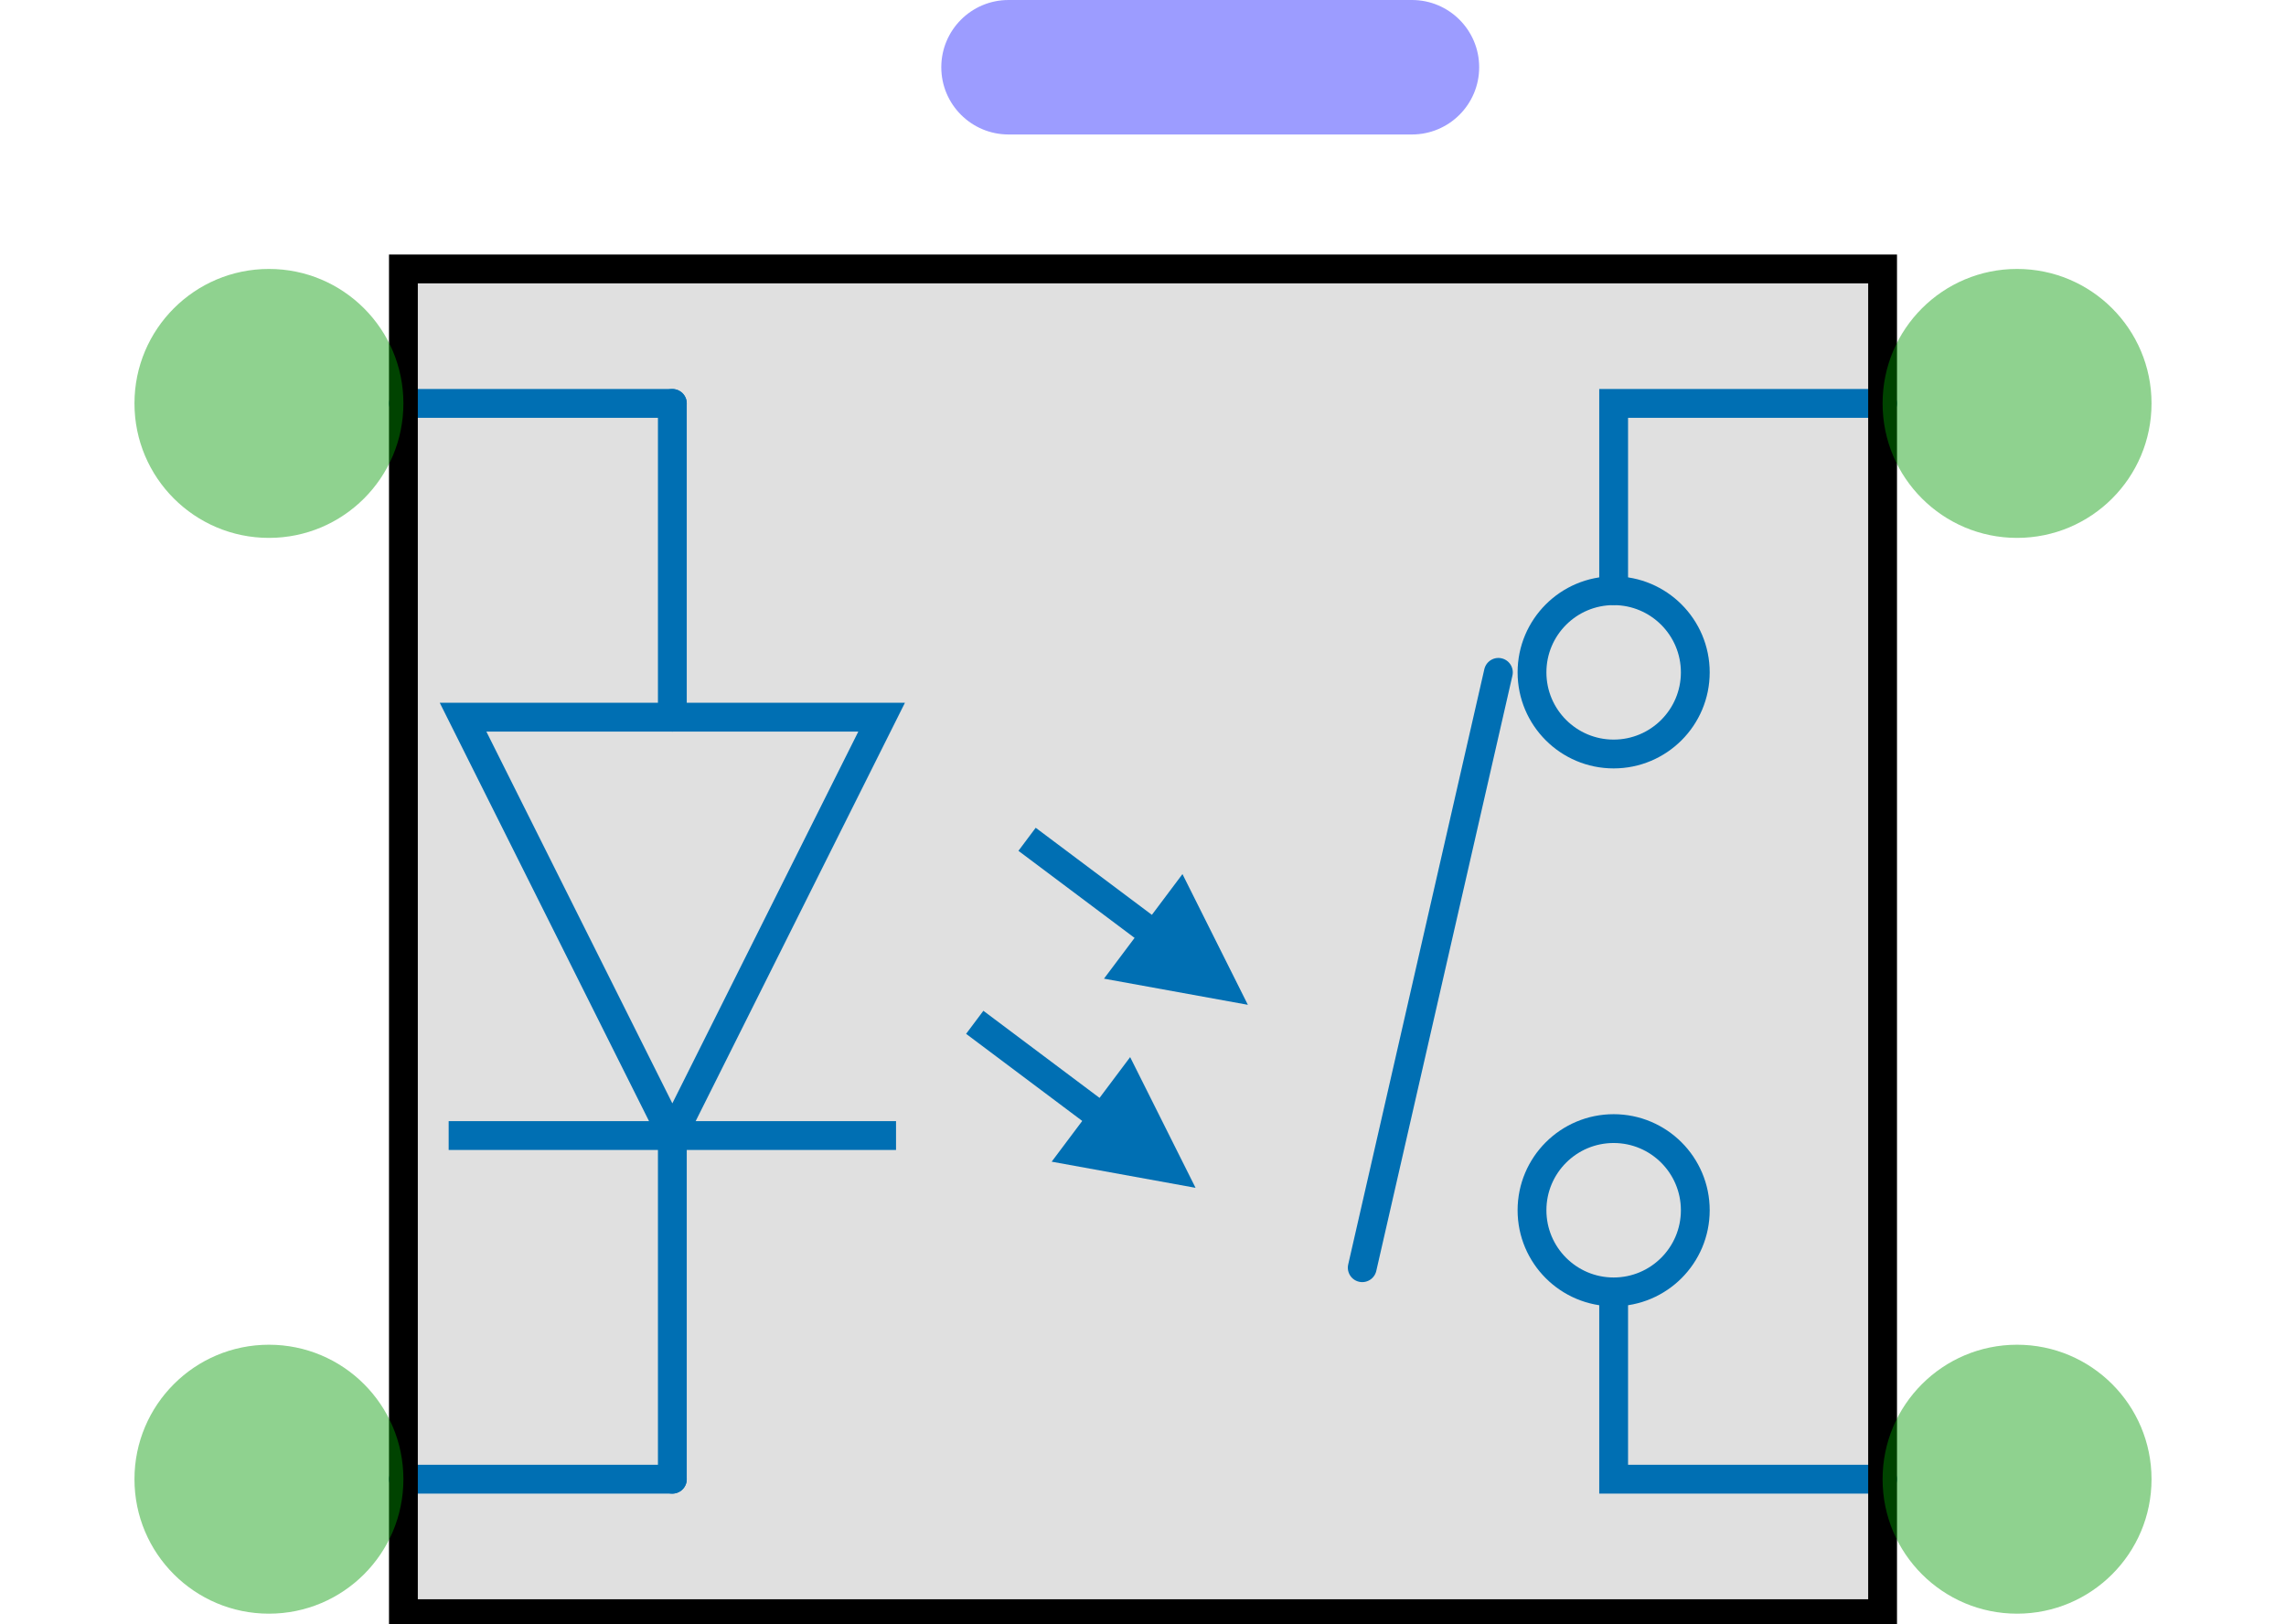
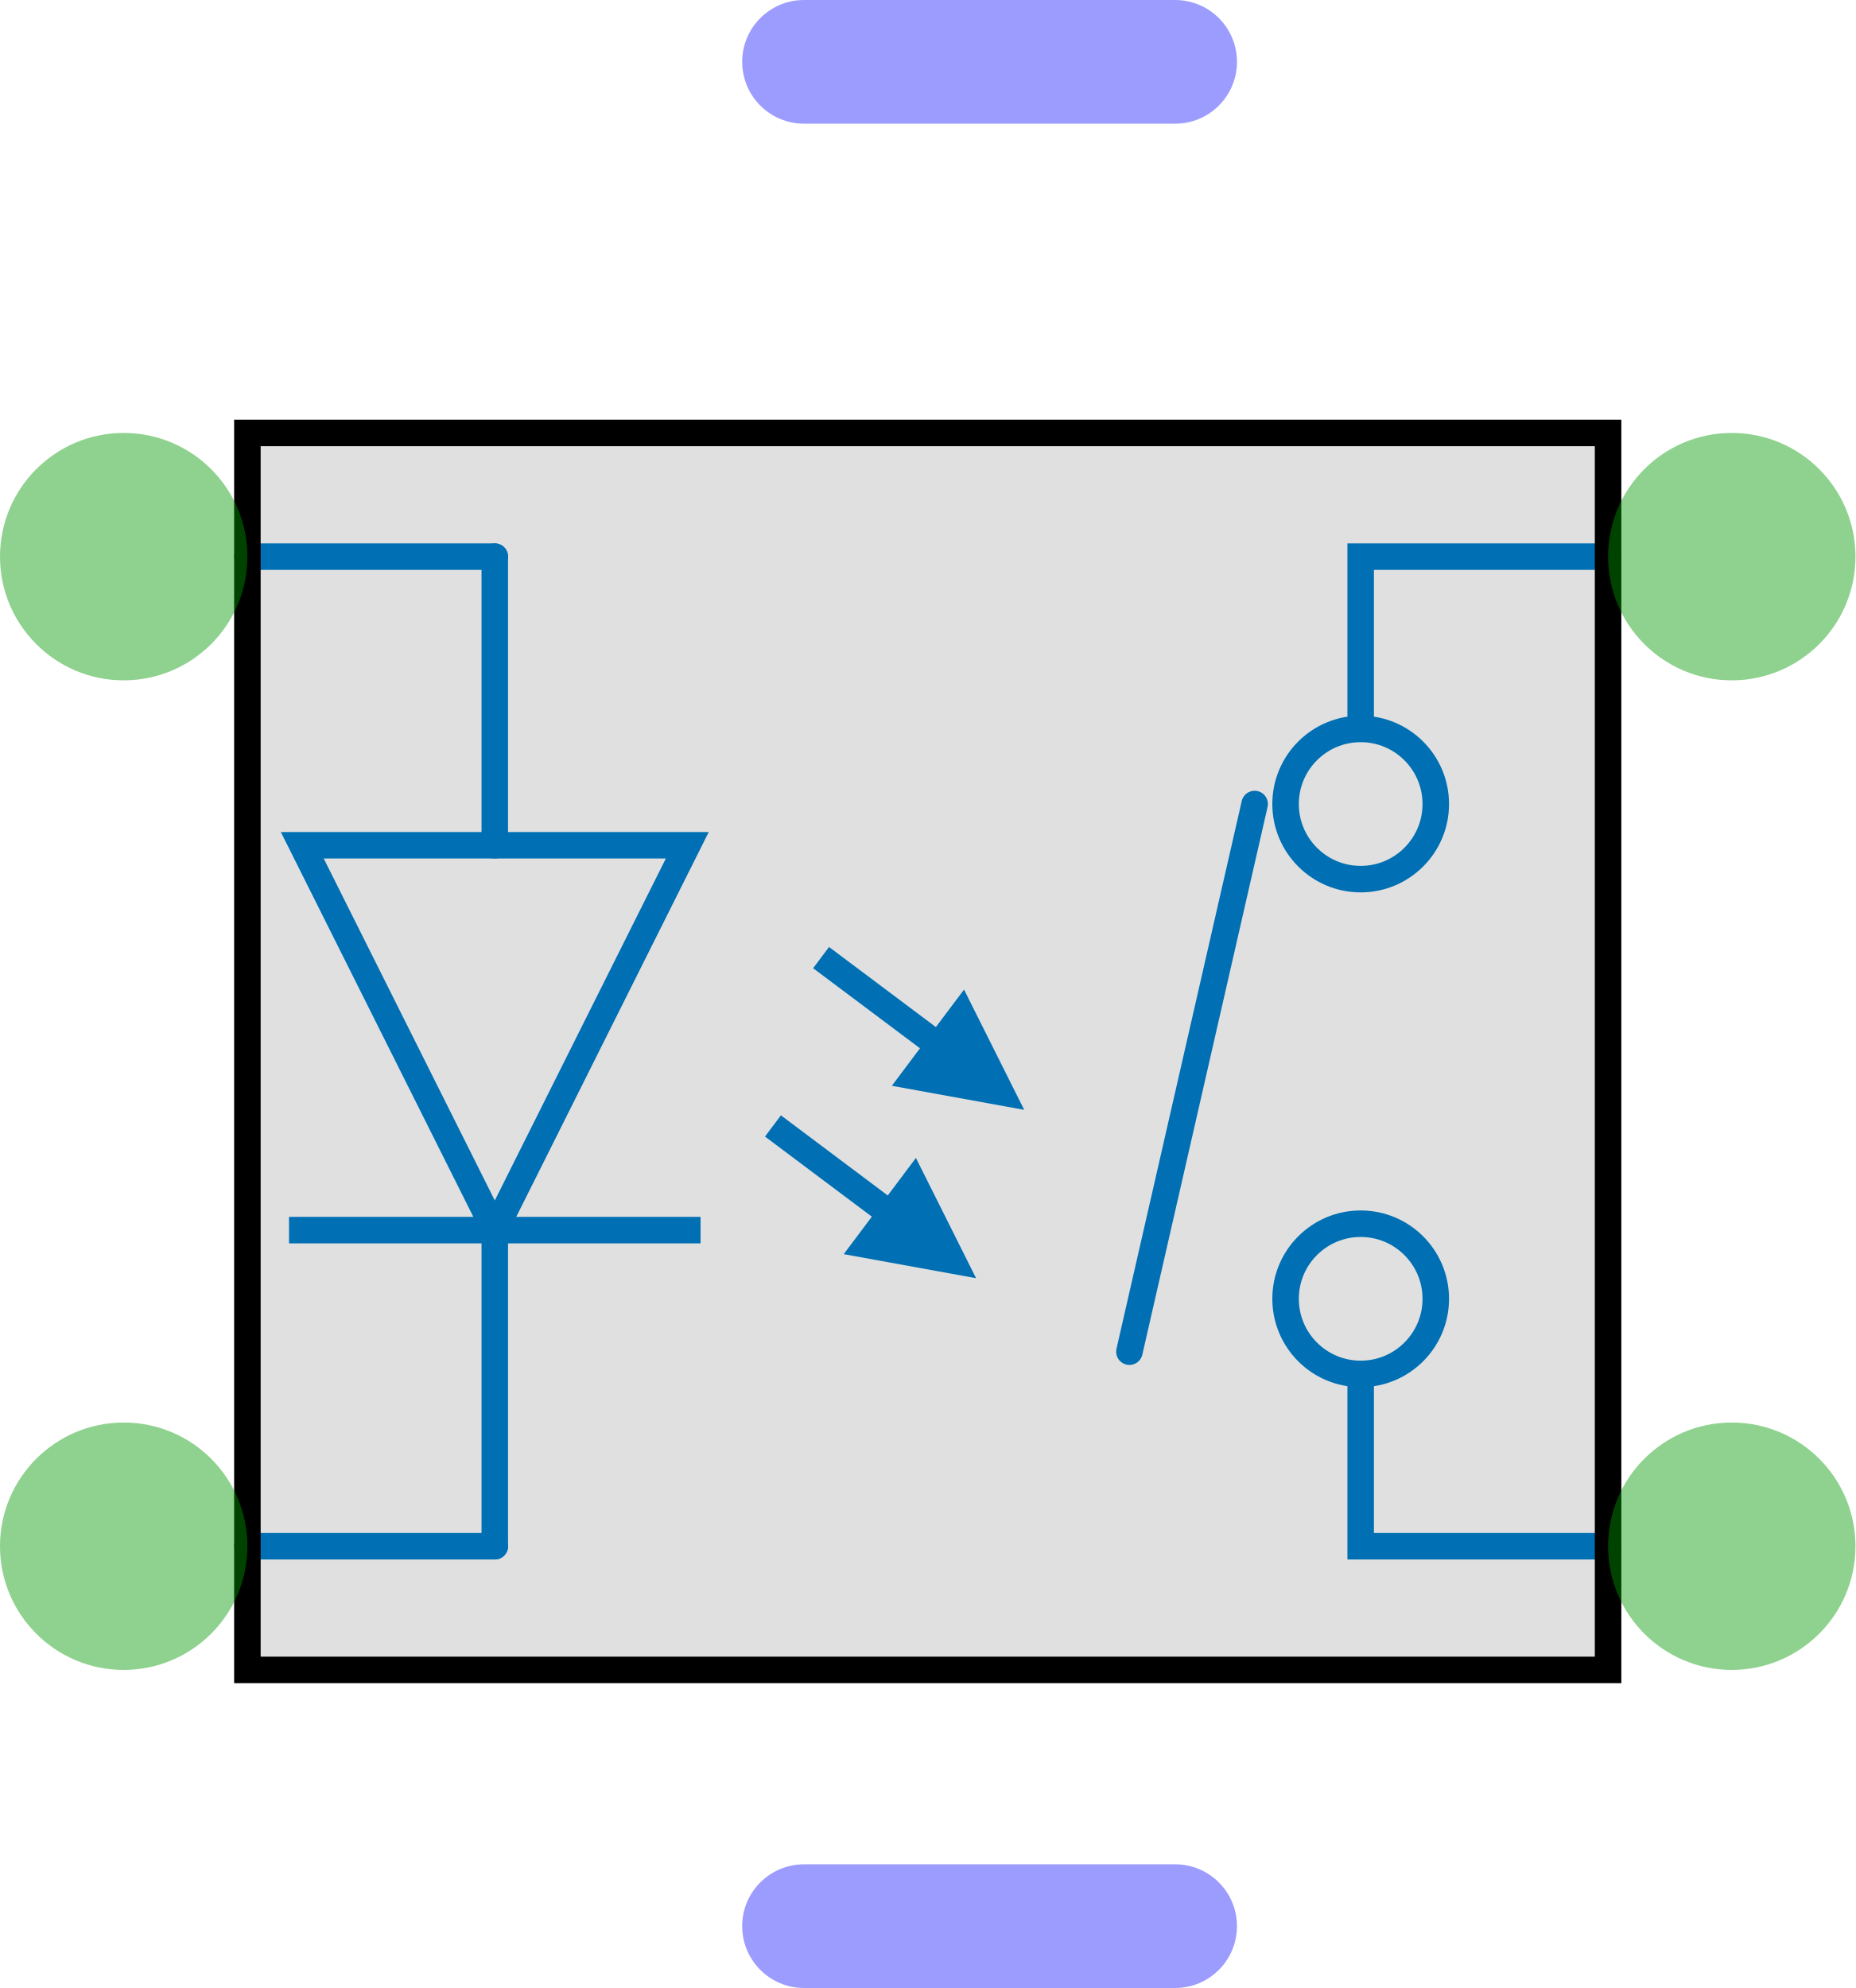
- <svg xmlns="http://www.w3.org/2000/svg" id="svg1772" version="1.1" viewBox="0 0 119 84.5" height="84.5" width="119">
+ <svg xmlns="http://www.w3.org/2000/svg" id="svg1772" version="1.1" viewBox="0 0 105 112.5" height="112.5" width="105">
  <defs id="defs1766" />
-   <g transform="translate(-28,28)" id="layer1">
+   <g transform="translate(-35,38.5)" id="layer1">
    <g transform="matrix(1,0,0,-1,-837.25,122.4166)" id="g3959">
      <rect transform="scale(1,-1)" y="-136.417" x="886.25" height="70" width="77" id="rect1010" style="color:#000000;clip-rule:nonzero;display:inline;overflow:visible;visibility:visible;opacity:1;isolation:auto;color-interpolation:sRGB;color-interpolation-filters:linearRGB;fill:#e0e0e0;fill-opacity:1;fill-rule:nonzero;stroke:#000000;stroke-width:1;stroke-linecap:square;stroke-linejoin:miter;stroke-miterlimit:10;stroke-dasharray:none;stroke-dashoffset:0;stroke-opacity:1;marker:none;color-rendering:auto;image-rendering:auto;shape-rendering:auto;text-rendering:auto;enable-background:accumulate" />
      <g transform="translate(907.25,-399)" id="g3912" style="stroke:#006fb3;stroke-opacity:1">
-         <path style="fill:none;stroke:#006fb3;stroke-width:1.5;stroke-linecap:round;stroke-linejoin:miter;stroke-miterlimit:4;stroke-dasharray:none;stroke-opacity:1" d="m 56,528.417 -14,0 v -9.739" id="path3908" />
+         <path style="fill:none;stroke:#006fb3;stroke-width:1.5;stroke-linecap:round;stroke-linejoin:miter;stroke-miterlimit:4;stroke-dasharray:none;stroke-opacity:1" d="M 56,528.417 H 42 v -9.739" id="path3908" />
        <circle style="opacity:1;fill:none;fill-opacity:1;fill-rule:nonzero;stroke:#006fb3;stroke-width:1.5;stroke-linecap:round;stroke-linejoin:round;stroke-miterlimit:4;stroke-dasharray:none;stroke-dashoffset:0;stroke-opacity:1" id="circle3910" cx="42" cy="514.417" r="4.25" />
      </g>
      <path id="path3935" d="M 943.25,115.417 936.163,84.426" style="opacity:1;fill:none;fill-opacity:1;fill-rule:nonzero;stroke:#006fb3;stroke-width:1.5;stroke-linecap:round;stroke-linejoin:miter;stroke-miterlimit:4;stroke-dasharray:none;stroke-dashoffset:0;stroke-opacity:1" />
-       <g style="fill:none;stroke-width:1.928;stroke-miterlimit:4;stroke-dasharray:none;stroke:#006fb3;stroke-opacity:1" transform="matrix(0,-0.777784,-0.7781521,0,1104.45,755.5328)" id="g1693-0">
+       <g style="fill:none;stroke:#006fb3;stroke-width:1.928;stroke-miterlimit:4;stroke-dasharray:none;stroke-opacity:1" transform="matrix(0,-0.777784,-0.7781521,0,1104.45,755.5328)" id="g1693-0">
        <path id="path1684-6" d="m 805,262.417 h 21" style="display:inline;fill:none;stroke:#006fb3;stroke-width:1.928;stroke-linecap:round;stroke-linejoin:miter;stroke-miterlimit:4;stroke-dasharray:none;stroke-opacity:1" />
        <path id="path1687-2" d="m 854,262.417 h 23" style="display:inline;fill:none;stroke:#006fb3;stroke-width:1.928;stroke-linecap:round;stroke-linejoin:miter;stroke-miterlimit:4;stroke-dasharray:none;stroke-opacity:1" />
        <path id="path1689-6" d="m 854,262.417 -28,14 v -28 z" style="display:inline;fill:none;fill-opacity:1;stroke:#006fb3;stroke-width:1.928;stroke-linecap:square;stroke-miterlimit:4;stroke-dasharray:none;stroke-dashoffset:0;stroke-opacity:1" />
        <path id="path1691-1" d="m 854,248.417 v 28" style="display:inline;fill:none;stroke:#006fb3;stroke-width:1.928;stroke-linecap:square;stroke-linejoin:miter;stroke-miterlimit:4;stroke-dasharray:none;stroke-opacity:1" />
      </g>
      <path style="fill:#006fb3;fill-opacity:1;fill-rule:nonzero;stroke:none;stroke-width:1.5;stroke-linecap:round;stroke-linejoin:round;stroke-miterlimit:4;stroke-dasharray:none;stroke-dashoffset:0;stroke-opacity:1" d="m 926.804,104.916 -4.085,-5.444 7.49,-1.361 z" id="path1697-8" />
      <path id="path1699-7" d="m 924.762,102.194 -5.447,4.083" style="fill:none;fill-opacity:1;fill-rule:nonzero;stroke:#006fb3;stroke-width:1.5;stroke-linecap:square;stroke-linejoin:round;stroke-miterlimit:4;stroke-dasharray:none;stroke-dashoffset:0;stroke-opacity:1" />
      <path id="path1702-92" d="m 924.081,95.389 -4.085,-5.444 7.49,-1.361 z" style="fill:#006fb3;fill-opacity:1;fill-rule:nonzero;stroke:none;stroke-width:1.5;stroke-linecap:round;stroke-linejoin:round;stroke-miterlimit:4;stroke-dasharray:none;stroke-dashoffset:0;stroke-opacity:1" />
      <path style="fill:none;fill-opacity:1;fill-rule:nonzero;stroke:#006fb3;stroke-width:1.5;stroke-linecap:square;stroke-linejoin:round;stroke-miterlimit:4;stroke-dasharray:none;stroke-dashoffset:0;stroke-opacity:1" d="M 922.038,92.666 916.591,96.75" id="path1704-0" />
      <g id="g3912-3" transform="translate(907.25,-427)" style="stroke:#006fb3;stroke-opacity:1">
-         <path id="path3908-6" d="m 56,500.417 -14,0 v 9.592" style="fill:none;stroke:#006fb3;stroke-width:1.5;stroke-linecap:round;stroke-linejoin:miter;stroke-miterlimit:4;stroke-dasharray:none;stroke-opacity:1" />
+         <path id="path3908-6" d="M 56,500.417 H 42 v 9.592" style="fill:none;stroke:#006fb3;stroke-width:1.5;stroke-linecap:round;stroke-linejoin:miter;stroke-miterlimit:4;stroke-dasharray:none;stroke-opacity:1" />
        <circle r="4.25" cy="514.417" cx="42" id="circle3910-7" style="opacity:1;fill:none;fill-opacity:1;fill-rule:nonzero;stroke:#006fb3;stroke-width:1.5;stroke-linecap:round;stroke-linejoin:round;stroke-miterlimit:4;stroke-dasharray:none;stroke-dashoffset:0;stroke-opacity:1" />
      </g>
      <path id="path3908-6-5" d="m 900.25,73.417 -14,-2e-6" style="fill:none;stroke:#006fb3;stroke-width:1.5;stroke-linecap:round;stroke-linejoin:miter;stroke-miterlimit:4;stroke-dasharray:none;stroke-opacity:1" />
-       <path style="fill:none;stroke:#006fb3;stroke-width:1.5;stroke-linecap:round;stroke-linejoin:miter;stroke-miterlimit:4;stroke-dasharray:none;stroke-opacity:1" d="m 900.25,129.417 -14,0" id="path3908-6-5-3" />
+       <path style="fill:none;stroke:#006fb3;stroke-width:1.5;stroke-linecap:round;stroke-linejoin:miter;stroke-miterlimit:4;stroke-dasharray:none;stroke-opacity:1" d="m 900.25,129.417 h -14" id="path3908-6-5-3" />
      <rect transform="scale(1,-1)" y="-136.417" x="886.25" height="70" width="77" id="rect1010-3" style="color:#000000;clip-rule:nonzero;display:inline;overflow:visible;visibility:visible;isolation:auto;color-interpolation:sRGB;color-interpolation-filters:linearRGB;fill:none;fill-opacity:1;fill-rule:nonzero;stroke:#000000;stroke-width:1.5;stroke-linecap:square;stroke-linejoin:miter;stroke-miterlimit:10;stroke-dasharray:none;stroke-dashoffset:0;stroke-opacity:1;marker:none;color-rendering:auto;image-rendering:auto;shape-rendering:auto;text-rendering:auto;enable-background:accumulate" />
    </g>
    <circle style="opacity:0.441;fill:#009800;fill-opacity:1;stroke:none;stroke-width:1;stroke-linecap:butt;stroke-miterlimit:4;stroke-dasharray:none;stroke-dashoffset:0;stroke-opacity:1" id="path2306-7-3" cx="42" cy="7" r="7" transform="scale(1,-1)">
      </circle>
    <circle style="opacity:0.441;fill:#009800;fill-opacity:1;stroke:none;stroke-width:1;stroke-linecap:butt;stroke-miterlimit:4;stroke-dasharray:none;stroke-dashoffset:0;stroke-opacity:1" id="path2306-7-56" cx="133" cy="-49" r="7" transform="scale(1,-1)">
      </circle>
    <circle style="opacity:0.441;fill:#009800;fill-opacity:1;stroke:none;stroke-width:1;stroke-linecap:butt;stroke-miterlimit:4;stroke-dasharray:none;stroke-dashoffset:0;stroke-opacity:1" id="path2306-7-2" cx="133" cy="7" r="7" transform="scale(1,-1)">
      </circle>
-     <rect style="opacity:1;fill:#0000ff;fill-opacity:0.389;stroke:#000000;stroke-width:0;stroke-linecap:butt;stroke-miterlimit:4;stroke-dasharray:none;stroke-dashoffset:0;stroke-opacity:1" id="rect2568-2-9-1-3-62" width="28" height="7" x="77" y="-28" ry="3.5" rx="3.5" />
+     <rect style="opacity:1;fill:#0000ff;fill-opacity:0.389;stroke:#000000;stroke-width:0;stroke-linecap:butt;stroke-miterlimit:4;stroke-dasharray:none;stroke-dashoffset:0;stroke-opacity:1" id="rect2568-2-9-1-3-62" width="28" height="7" x="77" y="-38.5" ry="3.5" rx="3.5" />
+     <rect style="fill:#0000ff;fill-opacity:0.389;stroke:#000000;stroke-width:0;stroke-linecap:butt;stroke-miterlimit:4;stroke-dasharray:none;stroke-dashoffset:0;stroke-opacity:1" id="rect2568-2-9-1-3-62-3" width="28" height="7" x="77" y="67" ry="3.5" rx="3.5" />
    <circle style="opacity:0.441;fill:#009800;fill-opacity:1;stroke:none;stroke-width:1;stroke-linecap:butt;stroke-miterlimit:4;stroke-dasharray:none;stroke-dashoffset:0;stroke-opacity:1" id="path2306-7-3-7" cx="42" cy="-49" r="7" transform="scale(1,-1)">
      </circle>
  </g>
</svg>
